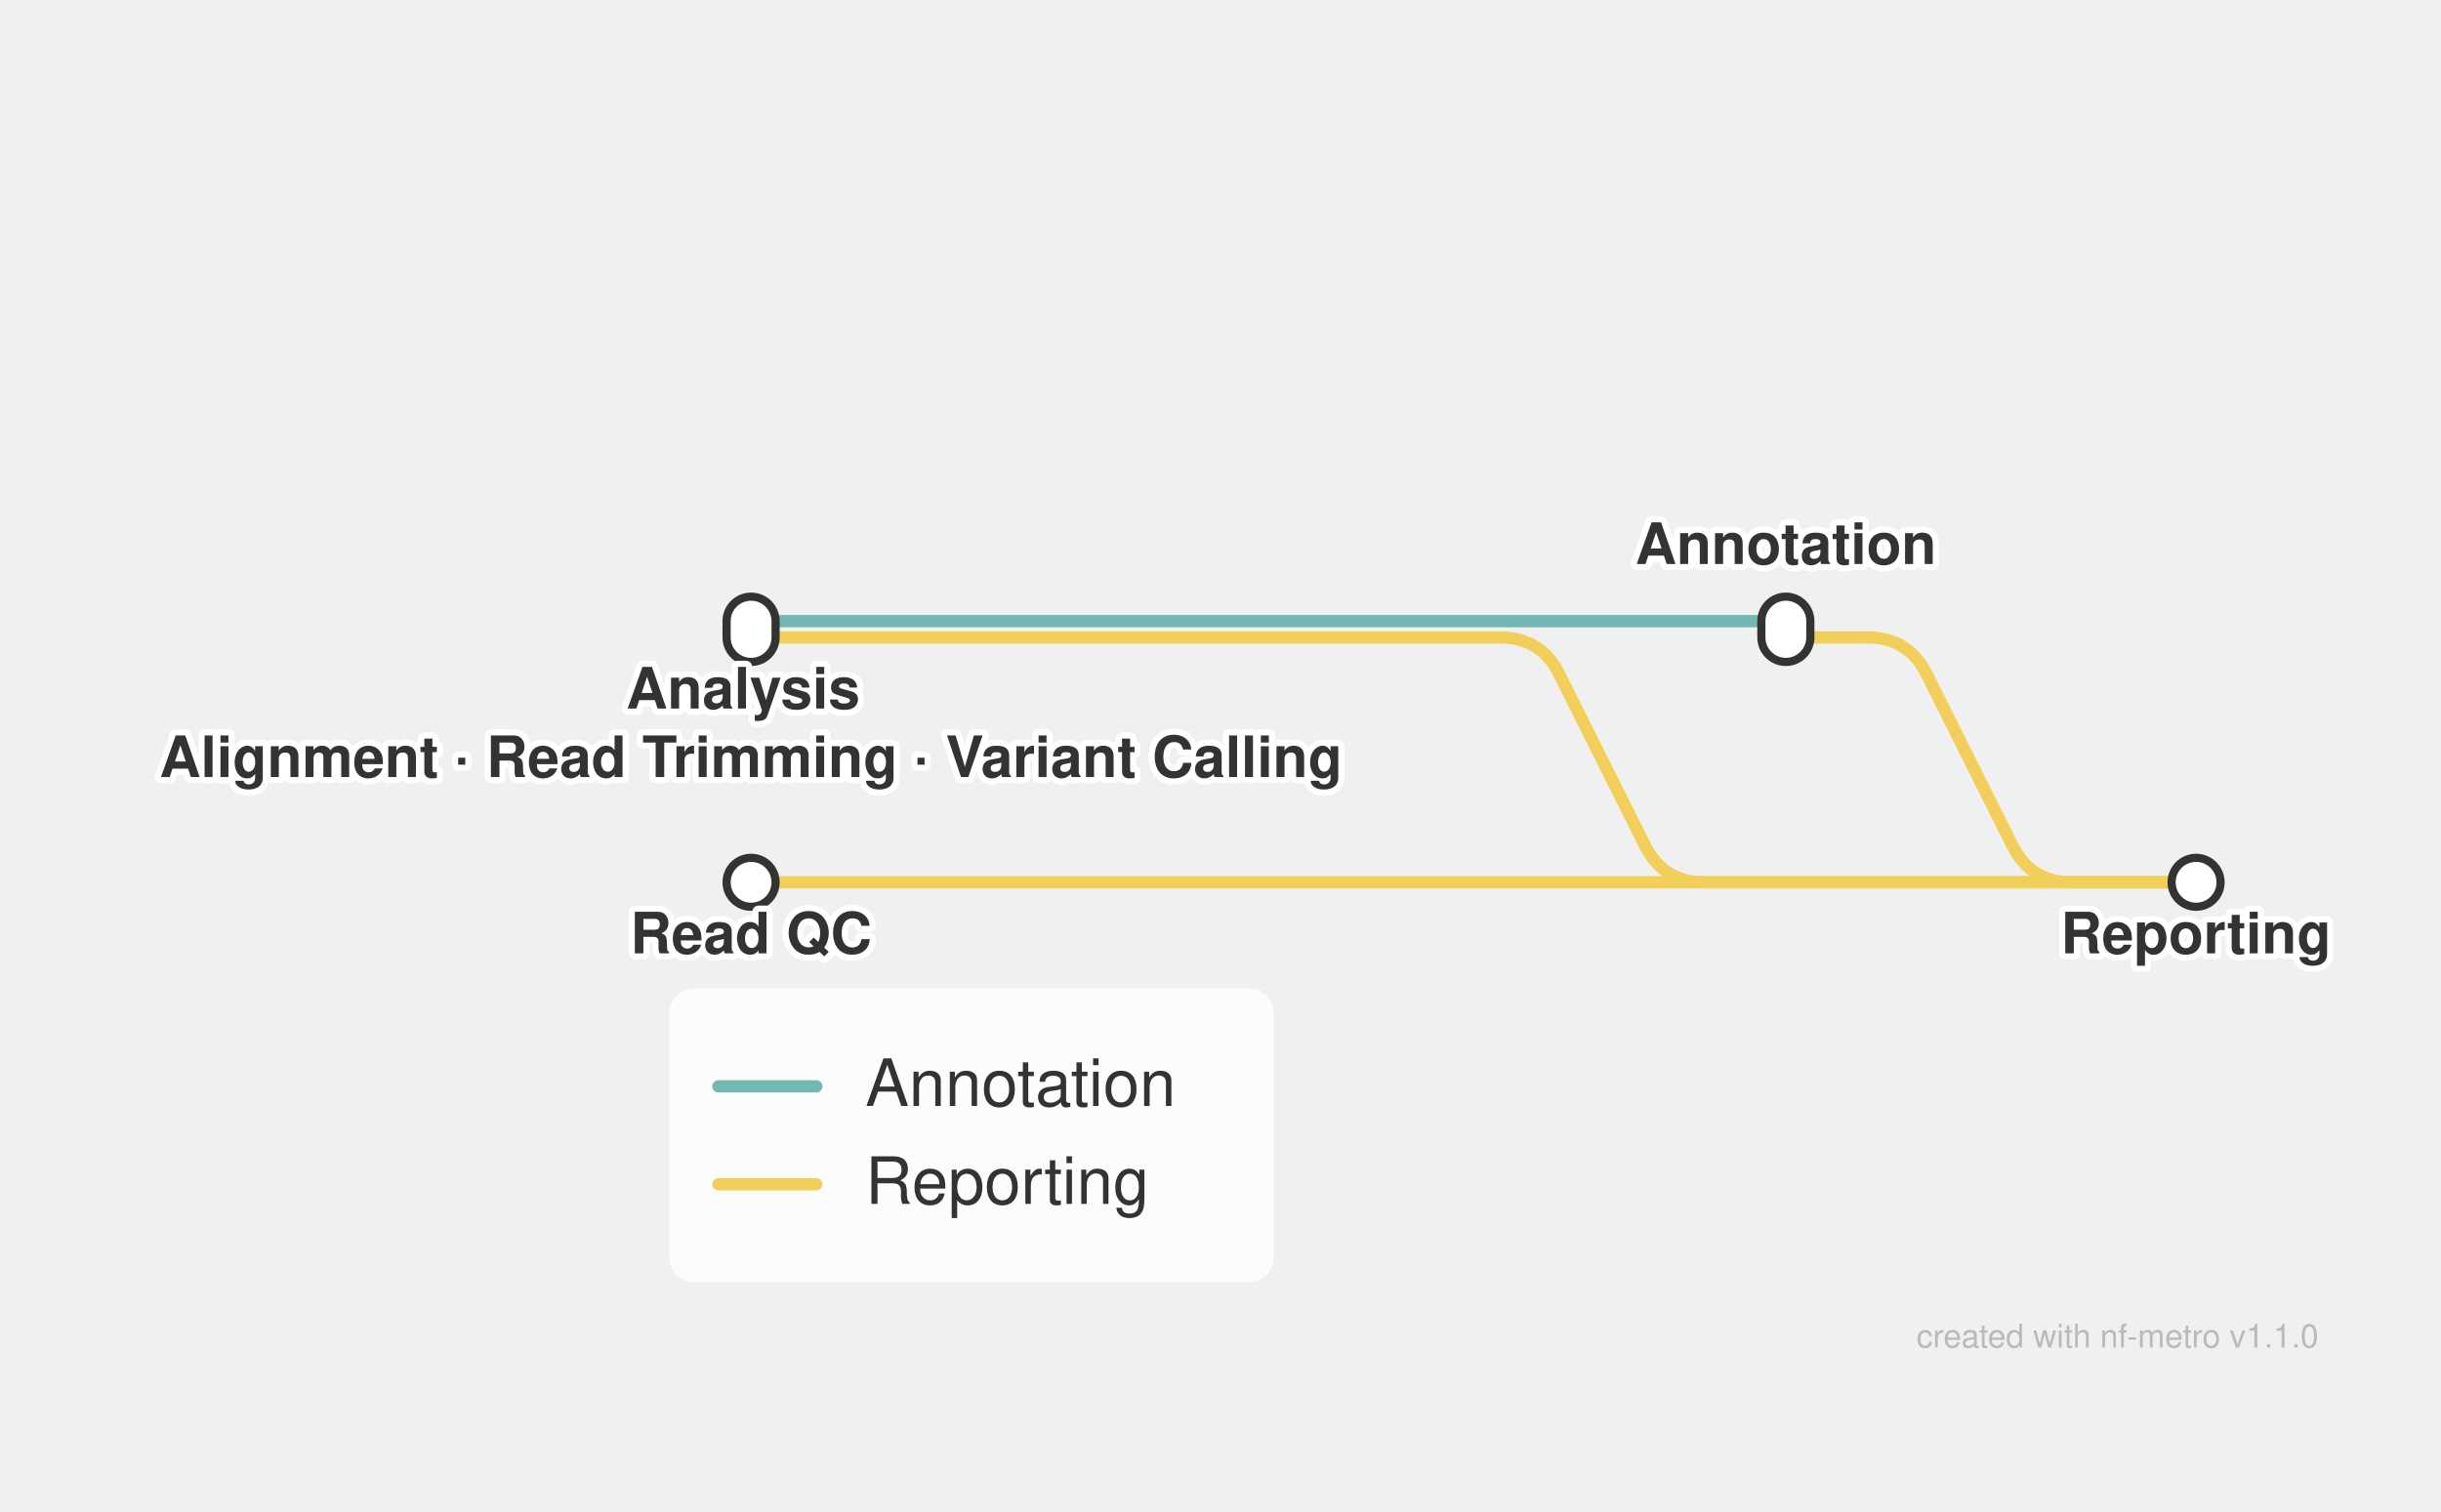
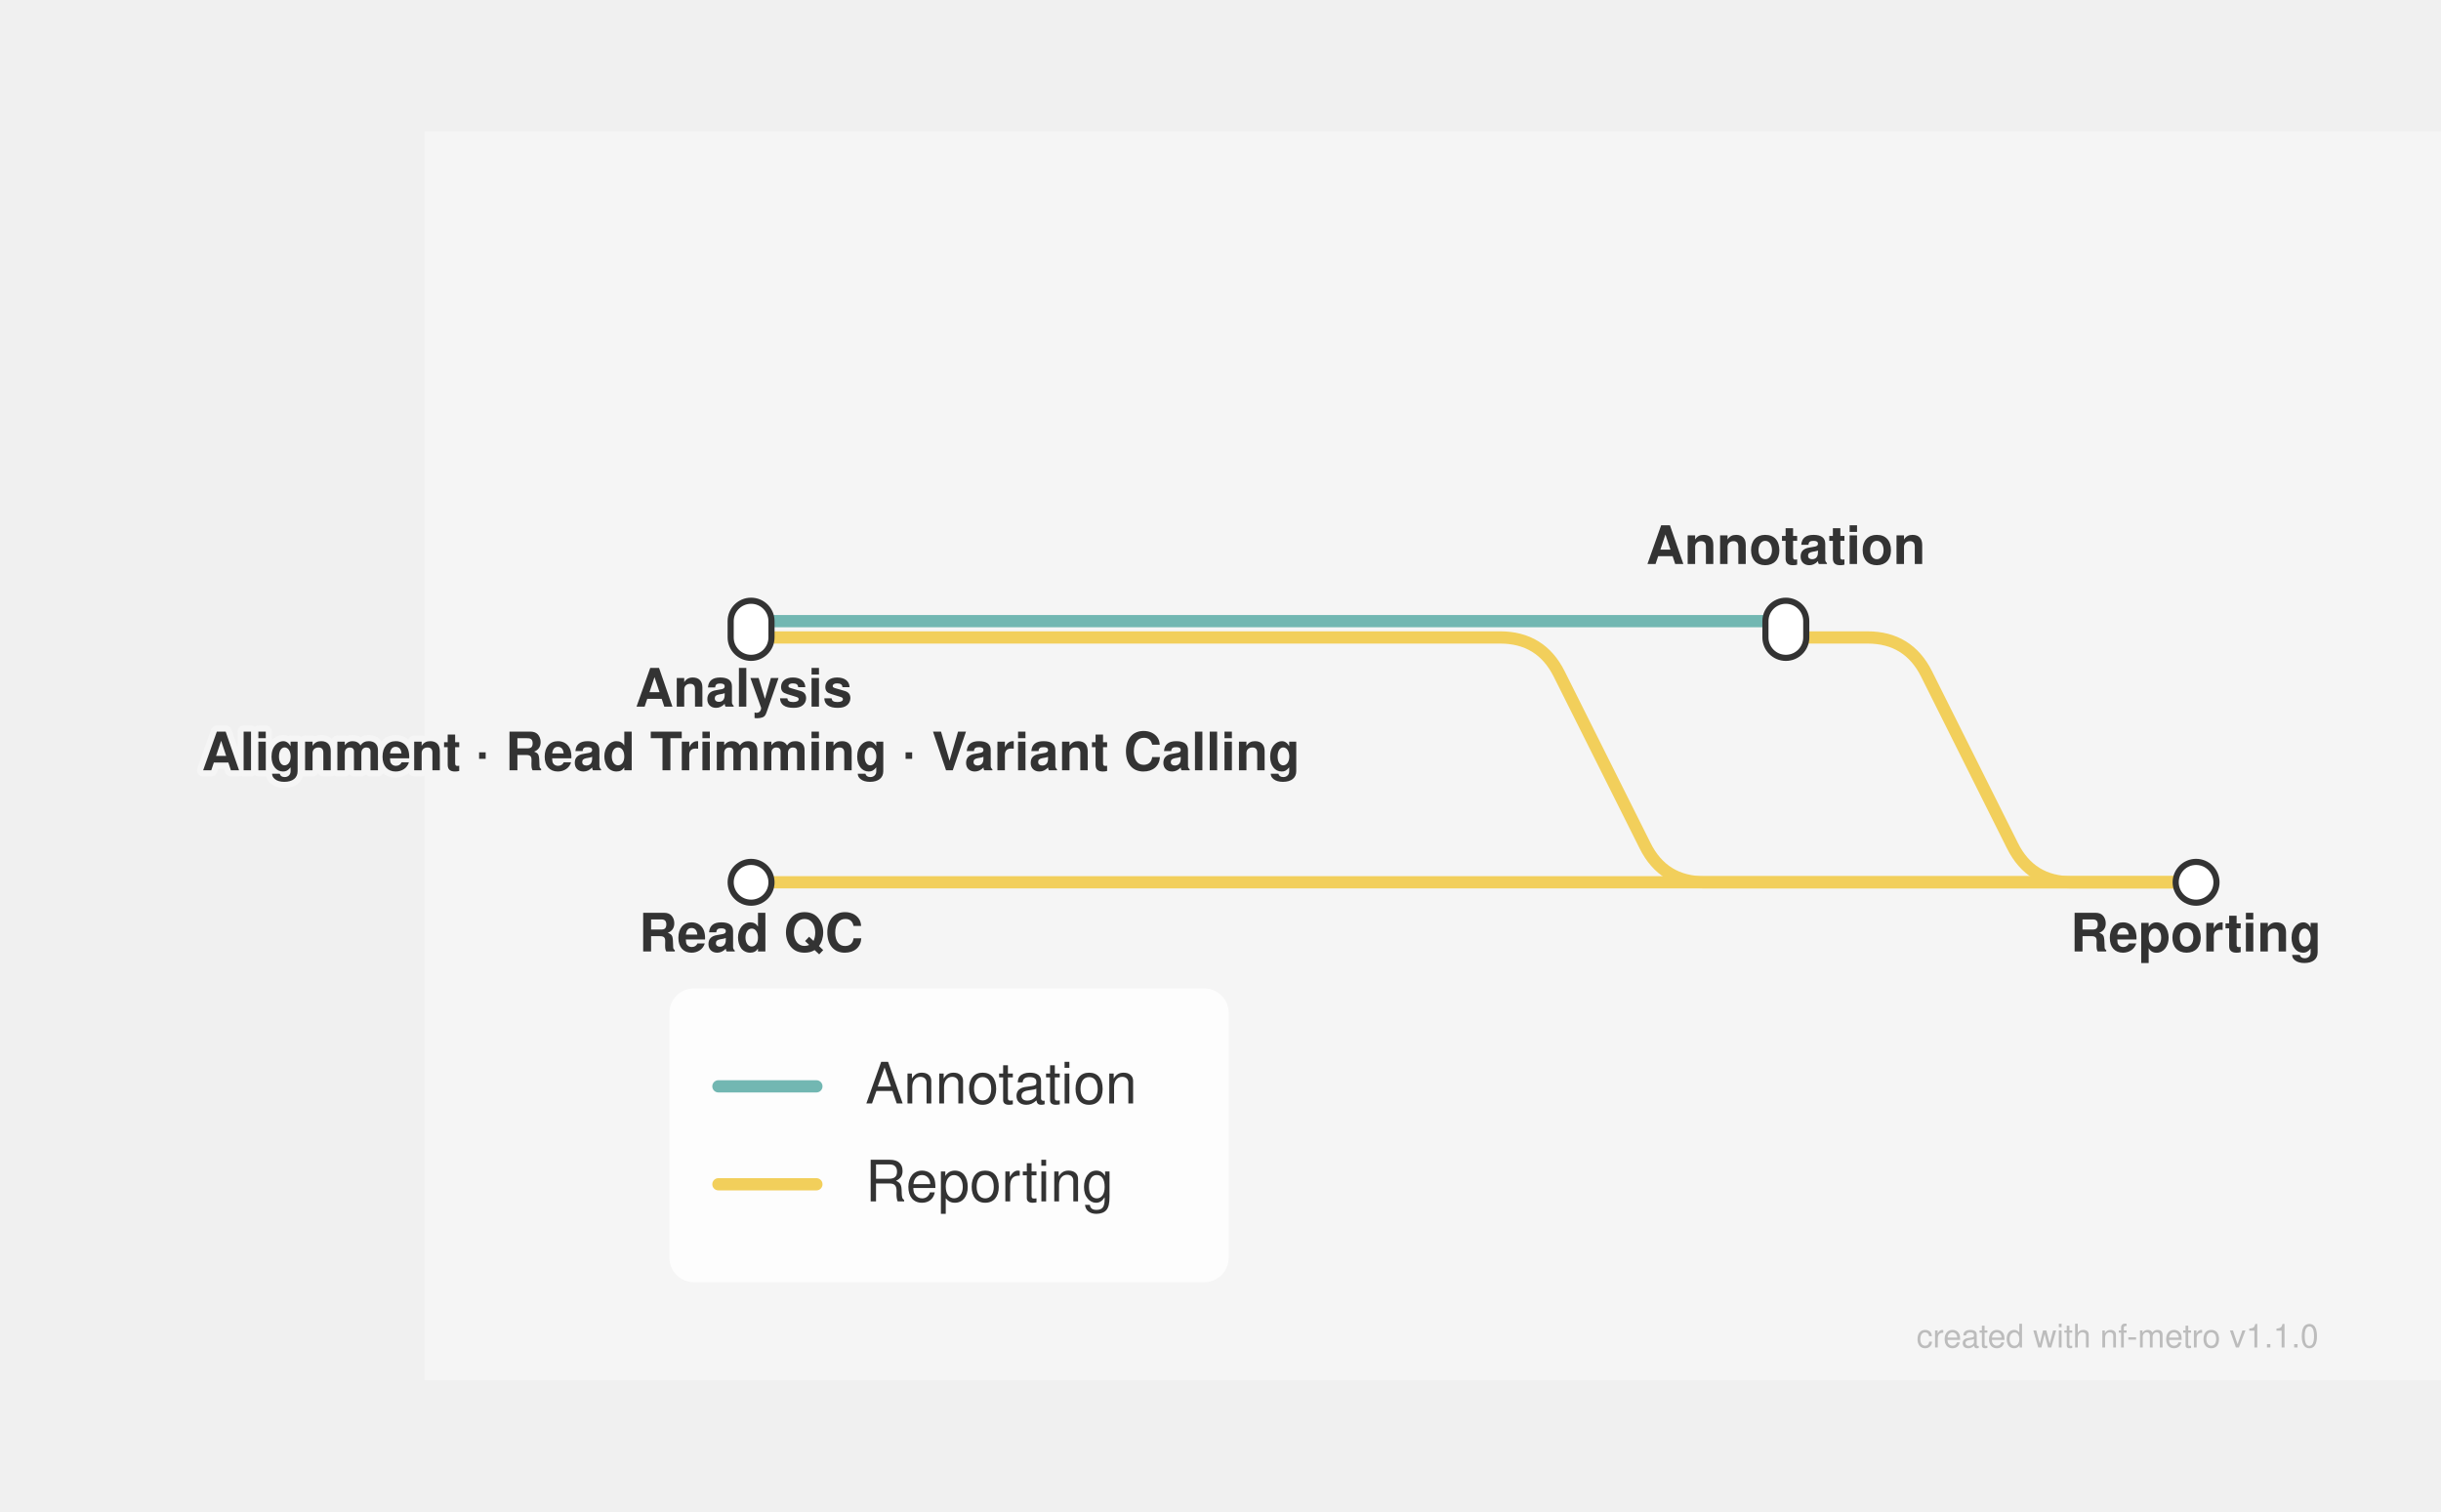
- <svg xmlns="http://www.w3.org/2000/svg" width="494" height="306" viewBox="-104 0 598 306">
+ <svg xmlns="http://www.w3.org/2000/svg" width="494" height="306" viewBox="-104 0 598 306" style="color-scheme: light">
  <defs>
</defs>
-   <style>.nf-metro-title { fill: var(--nfm-map-title-color, #111111); }
- .nf-metro-station-label { fill: var(--nfm-map-label-color, #333333); }
- .nf-metro-section-box { fill: var(--nfm-map-section-fill, #ededed); stroke: var(--nfm-map-section-stroke, #e6e6e6); }
- .nf-metro-section-label { fill: var(--nfm-map-section-label-color, #666666); }
- .nf-metro-group-label { fill: var(--nfm-map-section-label-color, #666666); }
- .nf-metro-group-underline { stroke: var(--nfm-map-section-label-color, #666666); }
- .nf-metro-legend-bg { fill: var(--nfm-map-legend-bg, rgba(255, 255, 255, 0.8)); }
- .nf-metro-legend-text { fill: var(--nfm-map-legend-text-color, #333333); }
- .nf-metro-marker-stroke { stroke: var(--nfm-map-marker-stroke, #333333); }
- .nf-metro-label-halo { fill: var(--nfm-map-bg, #ffffff); stroke: var(--nfm-map-bg, #ffffff); }</style>
-   <style>@media (prefers-color-scheme: dark) {
-     .nf-metro-section-label { fill: #d0d0d0; }
-     .nf-metro-section-num-circle { fill: #777777; }
-     .nf-metro-title { fill: #ffffff; }
- }
- </style>
+   <style>.nf-metro-bg { fill: var(--nfm-map-bg, light-dark(#f5f5f5, #2b2b2b)); }
+ .nf-metro-title { fill: var(--nfm-map-title-color, light-dark(#111111, #ffffff)); }
+ .nf-metro-station-label { fill: var(--nfm-map-label-color, light-dark(#333333, #e0e0e0)); }
+ .nf-metro-section-box { fill: var(--nfm-map-section-fill, light-dark(#ededed, #373737)); stroke: var(--nfm-map-section-stroke, light-dark(#e6e6e6, #595959)); }
+ .nf-metro-section-label { fill: var(--nfm-map-section-label-color, light-dark(#666666, #c8c8c8)); }
+ .nf-metro-group-label { fill: var(--nfm-map-section-label-color, light-dark(#666666, #c8c8c8)); }
+ .nf-metro-group-underline { stroke: var(--nfm-map-section-label-color, light-dark(#666666, #c8c8c8)); }
+ .nf-metro-legend-bg { fill: var(--nfm-map-legend-bg, light-dark(rgba(255, 255, 255, 0.8), rgba(0, 0, 0, 0.3))); }
+ .nf-metro-legend-text { fill: var(--nfm-map-legend-text-color, light-dark(#333333, #e0e0e0)); }
+ .nf-metro-marker-stroke { stroke: var(--nfm-map-marker-stroke, light-dark(#333333, #f0f0f0)); }
+ .nf-metro-label-halo { fill: var(--nfm-map-bg, light-dark(#f5f5f5, #2b2b2b)); stroke: var(--nfm-map-bg, light-dark(#f5f5f5, #2b2b2b)); }</style>
+   <rect x="0" y="0" width="494" height="306" fill="#f5f5f5" class="nf-metro-bg" />
  <path d="M333.5,124.0 L353.5,124.0 Q363.5,124.0,367.972,132.944 L389.028,175.056 Q393.5,184.0,403.5,184.0 L434.0,184.0" stroke="#F2CF5B" stroke-width="3.0" fill="none" stroke-linecap="round" stroke-linejoin="round" class="metro-line-report" data-line-id="report" />
  <path d="M80.0,124.0 L263.5,124.0 Q273.5,124.0,277.972,132.944 L299.028,175.056 Q303.5,184.0,313.5,184.0 L434.0,184.0" stroke="#F2CF5B" stroke-width="3.0" fill="none" stroke-linecap="round" stroke-linejoin="round" class="metro-line-report" data-line-id="report" />
  <path d="M80.0,184.0 L434.0,184.0" stroke="#F2CF5B" stroke-width="3.0" stroke-linecap="round" class="metro-line-report" data-line-id="report" />
  <path d="M80.0,120.0 L333.5,120.0" stroke="#72B7B2" stroke-width="3.0" stroke-linecap="round" class="metro-line-annotate" data-line-id="annotate" />
-   <g class="nf-metro-station-group" data-node-id="g_generic_align_trim_variant_annotate" data-node-cx="80.0" data-node-cy="122.0" data-node-r="6.0" data-node-groups="annotate,report" data-node-w="12.0" data-node-h="16.0" data-node-rx="6.0">
-     <rect x="74.0" y="114.0" width="12.0" height="16.0" rx="6.0" ry="6.0" fill="#ffffff" stroke="#333333" stroke-width="2.0" class="nf-metro-station" data-station-id="g_generic_align_trim_variant_annotate" data-station-lines="annotate,report" data-station-label="Analysis Alignment · Read Trimming · Variant Calling" />
+   <g class="nf-metro-station-group" data-node-id="g_generic_align_trim_variant_annotate" data-node-cx="80.0" data-node-cy="122.0" data-node-r="5.0" data-node-groups="annotate,report" data-node-w="10.0" data-node-h="14.0" data-node-rx="5.0">
+     <rect x="75.0" y="115.0" width="10.0" height="14.0" rx="5.0" ry="5.0" fill="#ffffff" stroke="#333333" stroke-width="1.5" class="nf-metro-station" data-station-id="g_generic_align_trim_variant_annotate" data-station-lines="annotate,report" data-station-label="Analysis Alignment · Read Trimming · Variant Calling" />
  </g>
-   <g class="nf-metro-station-group" data-node-id="g_annotate_annotate" data-node-cx="333.5" data-node-cy="122.0" data-node-r="6.0" data-node-groups="annotate,report" data-node-w="12.0" data-node-h="16.0" data-node-rx="6.0">
-     <rect x="327.5" y="114.0" width="12.0" height="16.0" rx="6.0" ry="6.0" fill="#ffffff" stroke="#333333" stroke-width="2.0" class="nf-metro-station" data-station-id="g_annotate_annotate" data-station-lines="annotate,report" data-station-label="Annotation" />
+   <g class="nf-metro-station-group" data-node-id="g_annotate_annotate" data-node-cx="333.5" data-node-cy="122.0" data-node-r="5.0" data-node-groups="annotate,report" data-node-w="10.0" data-node-h="14.0" data-node-rx="5.0">
+     <rect x="328.5" y="115.0" width="10.0" height="14.0" rx="5.0" ry="5.0" fill="#ffffff" stroke="#333333" stroke-width="1.5" class="nf-metro-station" data-station-id="g_annotate_annotate" data-station-lines="annotate,report" data-station-label="Annotation" />
  </g>
-   <g class="nf-metro-station-group" data-node-id="g_qc_report" data-node-cx="80.0" data-node-cy="184.0" data-node-r="6.0" data-node-groups="report" data-node-w="12.0" data-node-h="12.0" data-node-rx="6.0">
-     <rect x="74.0" y="178.0" width="12.0" height="12.0" rx="6.0" ry="6.0" fill="#ffffff" stroke="#333333" stroke-width="2.0" class="nf-metro-station" data-station-id="g_qc_report" data-station-lines="report" data-station-label="Read QC" />
+   <g class="nf-metro-station-group" data-node-id="g_qc_report" data-node-cx="80.0" data-node-cy="184.0" data-node-r="5.0" data-node-groups="report" data-node-w="10.0" data-node-h="10.0" data-node-rx="5.0">
+     <rect x="75.0" y="179.0" width="10.0" height="10.0" rx="5.0" ry="5.0" fill="#ffffff" stroke="#333333" stroke-width="1.5" class="nf-metro-station" data-station-id="g_qc_report" data-station-lines="report" data-station-label="Read QC" />
  </g>
-   <g class="nf-metro-station-group" data-node-id="g_report_generic" data-node-cx="434.0" data-node-cy="184.0" data-node-r="6.0" data-node-groups="report" data-node-w="12.0" data-node-h="12.0" data-node-rx="6.0">
-     <rect x="428.0" y="178.0" width="12.0" height="12.0" rx="6.0" ry="6.0" fill="#ffffff" stroke="#333333" stroke-width="2.0" class="nf-metro-station" data-station-id="g_report_generic" data-station-lines="report" data-station-label="Reporting" />
+   <g class="nf-metro-station-group" data-node-id="g_report_generic" data-node-cx="434.0" data-node-cy="184.0" data-node-r="5.0" data-node-groups="report" data-node-w="10.0" data-node-h="10.0" data-node-rx="5.0">
+     <rect x="429.0" y="179.0" width="10.0" height="10.0" rx="5.0" ry="5.0" fill="#ffffff" stroke="#333333" stroke-width="1.5" class="nf-metro-station" data-station-id="g_report_generic" data-station-lines="report" data-station-label="Reporting" />
  </g>
-   <text x="80.0" y="135.0" font-size="14.0" fill="#ffffff" stroke="#ffffff" stroke-width="3.0" stroke-linejoin="round" font-family="'Helvetica Neue', Helvetica, Arial, sans-serif" font-weight="bold" aria-hidden="true" class="nf-metro-label-halo" text-anchor="middle" dominant-baseline="hanging">
+   <text x="80.0" y="135.0" font-size="13.0" fill="#f5f5f5" stroke="#f5f5f5" stroke-width="3.0" stroke-linejoin="round" font-family="'Helvetica Neue', Helvetica, Arial, sans-serif" font-weight="bold" aria-hidden="true" class="nf-metro-label-halo" text-anchor="middle" dominant-baseline="hanging">
    <tspan x="80.0" dy="0em">Analysis</tspan>
    <tspan x="80.0" dy="1.2em">Alignment · Read Trimming · Variant Calling</tspan>
  </text>
-   <text x="80.0" y="135.0" font-size="14.0" fill="#333333" font-family="'Helvetica Neue', Helvetica, Arial, sans-serif" font-weight="bold" text-anchor="middle" dominant-baseline="hanging" data-station-id="g_generic_align_trim_variant_annotate" class="nf-metro-station-label">
+   <text x="80.0" y="135.0" font-size="13.0" fill="#333333" font-family="'Helvetica Neue', Helvetica, Arial, sans-serif" font-weight="bold" text-anchor="middle" dominant-baseline="hanging" data-station-id="g_generic_align_trim_variant_annotate" class="nf-metro-station-label">
    <tspan x="80.0" dy="0em">Analysis</tspan>
    <tspan x="80.0" dy="1.2em">Alignment · Read Trimming · Variant Calling</tspan>
  </text>
-   <text x="80.0" y="195.0" font-size="14.0" fill="#ffffff" stroke="#ffffff" stroke-width="3.0" stroke-linejoin="round" font-family="'Helvetica Neue', Helvetica, Arial, sans-serif" font-weight="bold" aria-hidden="true" class="nf-metro-label-halo" text-anchor="middle" dominant-baseline="hanging">Read QC</text>
-   <text x="80.0" y="195.0" font-size="14.0" fill="#333333" font-family="'Helvetica Neue', Helvetica, Arial, sans-serif" font-weight="bold" text-anchor="middle" dominant-baseline="hanging" data-station-id="g_qc_report" class="nf-metro-station-label">Read QC</text>
-   <text x="333.5" y="106.0" font-size="14.0" fill="#ffffff" stroke="#ffffff" stroke-width="3.0" stroke-linejoin="round" font-family="'Helvetica Neue', Helvetica, Arial, sans-serif" font-weight="bold" aria-hidden="true" class="nf-metro-label-halo" text-anchor="middle" dominant-baseline="auto">Annotation</text>
-   <text x="333.5" y="106.0" font-size="14.0" fill="#333333" font-family="'Helvetica Neue', Helvetica, Arial, sans-serif" font-weight="bold" text-anchor="middle" dominant-baseline="auto" data-station-id="g_annotate_annotate" class="nf-metro-station-label">Annotation</text>
-   <text x="434.0" y="195.0" font-size="14.0" fill="#ffffff" stroke="#ffffff" stroke-width="3.0" stroke-linejoin="round" font-family="'Helvetica Neue', Helvetica, Arial, sans-serif" font-weight="bold" aria-hidden="true" class="nf-metro-label-halo" text-anchor="middle" dominant-baseline="hanging">Reporting</text>
-   <text x="434.0" y="195.0" font-size="14.0" fill="#333333" font-family="'Helvetica Neue', Helvetica, Arial, sans-serif" font-weight="bold" text-anchor="middle" dominant-baseline="hanging" data-station-id="g_report_generic" class="nf-metro-station-label">Reporting</text>
-   <rect x="60.0" y="210.0" width="148.0" height="72.0" rx="6" ry="6" fill="rgba(255, 255, 255, 0.8)" class="nf-metro-legend-bg" />
+   <text x="80.0" y="195.0" font-size="13.0" fill="#f5f5f5" stroke="#f5f5f5" stroke-width="3.0" stroke-linejoin="round" font-family="'Helvetica Neue', Helvetica, Arial, sans-serif" font-weight="bold" aria-hidden="true" class="nf-metro-label-halo" text-anchor="middle" dominant-baseline="hanging">Read QC</text>
+   <text x="80.0" y="195.0" font-size="13.0" fill="#333333" font-family="'Helvetica Neue', Helvetica, Arial, sans-serif" font-weight="bold" text-anchor="middle" dominant-baseline="hanging" data-station-id="g_qc_report" class="nf-metro-station-label">Read QC</text>
+   <text x="333.5" y="106.0" font-size="13.0" fill="#f5f5f5" stroke="#f5f5f5" stroke-width="3.0" stroke-linejoin="round" font-family="'Helvetica Neue', Helvetica, Arial, sans-serif" font-weight="bold" aria-hidden="true" class="nf-metro-label-halo" text-anchor="middle" dominant-baseline="auto">Annotation</text>
+   <text x="333.5" y="106.0" font-size="13.0" fill="#333333" font-family="'Helvetica Neue', Helvetica, Arial, sans-serif" font-weight="bold" text-anchor="middle" dominant-baseline="auto" data-station-id="g_annotate_annotate" class="nf-metro-station-label">Annotation</text>
+   <text x="434.0" y="195.0" font-size="13.0" fill="#f5f5f5" stroke="#f5f5f5" stroke-width="3.0" stroke-linejoin="round" font-family="'Helvetica Neue', Helvetica, Arial, sans-serif" font-weight="bold" aria-hidden="true" class="nf-metro-label-halo" text-anchor="middle" dominant-baseline="hanging">Reporting</text>
+   <text x="434.0" y="195.0" font-size="13.0" fill="#333333" font-family="'Helvetica Neue', Helvetica, Arial, sans-serif" font-weight="bold" text-anchor="middle" dominant-baseline="hanging" data-station-id="g_report_generic" class="nf-metro-station-label">Reporting</text>
+   <rect x="60.0" y="210.0" width="137.0" height="72.0" rx="6" ry="6" fill="rgba(255, 255, 255, 0.8)" class="nf-metro-legend-bg" />
  <path d="M72.0,234.0 L96.0,234.0" stroke="#72B7B2" stroke-width="3.0" stroke-linecap="round" />
-   <text x="108.0" y="234.0" font-size="16.0" fill="#333333" font-family="'Helvetica Neue', Helvetica, Arial, sans-serif" dy="0.3em" class="nf-metro-legend-text">Annotation</text>
+   <text x="108.0" y="234.0" font-size="14.0" fill="#333333" font-family="'Helvetica Neue', Helvetica, Arial, sans-serif" dy="0.3em" class="nf-metro-legend-text">Annotation</text>
  <path d="M72.0,258.0 L96.0,258.0" stroke="#F2CF5B" stroke-width="3.0" stroke-linecap="round" />
-   <text x="108.0" y="258.0" font-size="16.0" fill="#333333" font-family="'Helvetica Neue', Helvetica, Arial, sans-serif" dy="0.3em" class="nf-metro-legend-text">Reporting</text>
+   <text x="108.0" y="258.0" font-size="14.0" fill="#333333" font-family="'Helvetica Neue', Helvetica, Arial, sans-serif" dy="0.3em" class="nf-metro-legend-text">Reporting</text>
  <text x="464.0" y="298.0" font-size="8" fill="rgba(150, 150, 150, 0.6)" font-family="'Helvetica Neue', Helvetica, Arial, sans-serif" text-anchor="end">created with nf-metro v1.1.0</text>
</svg>
